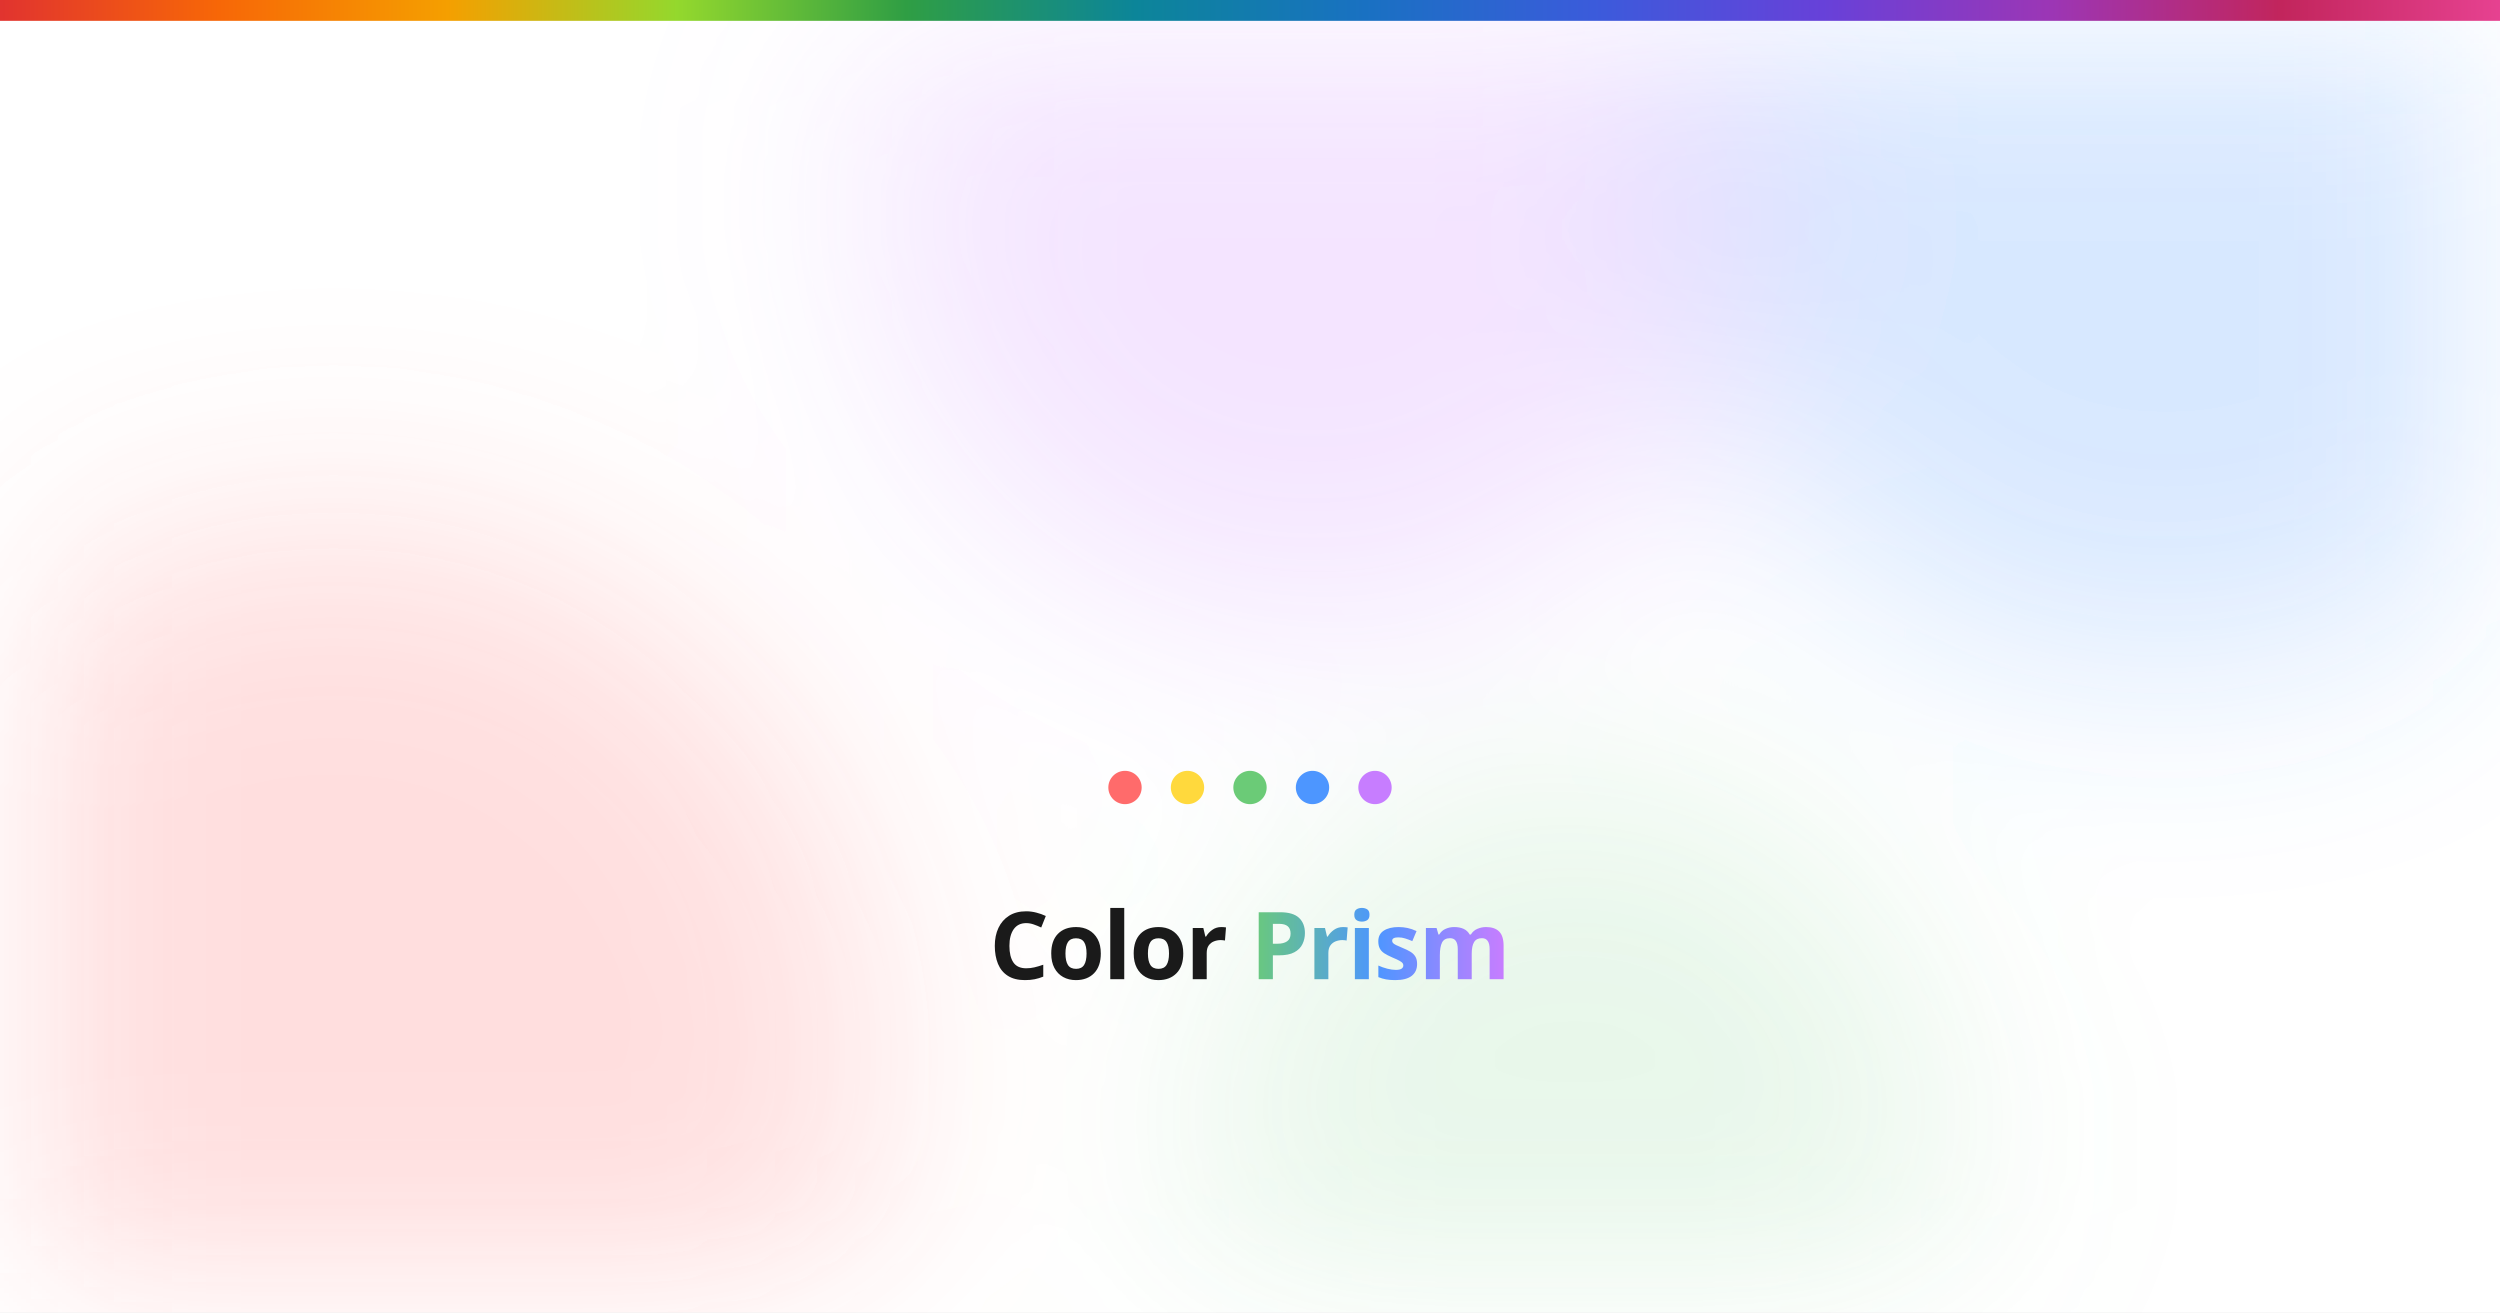
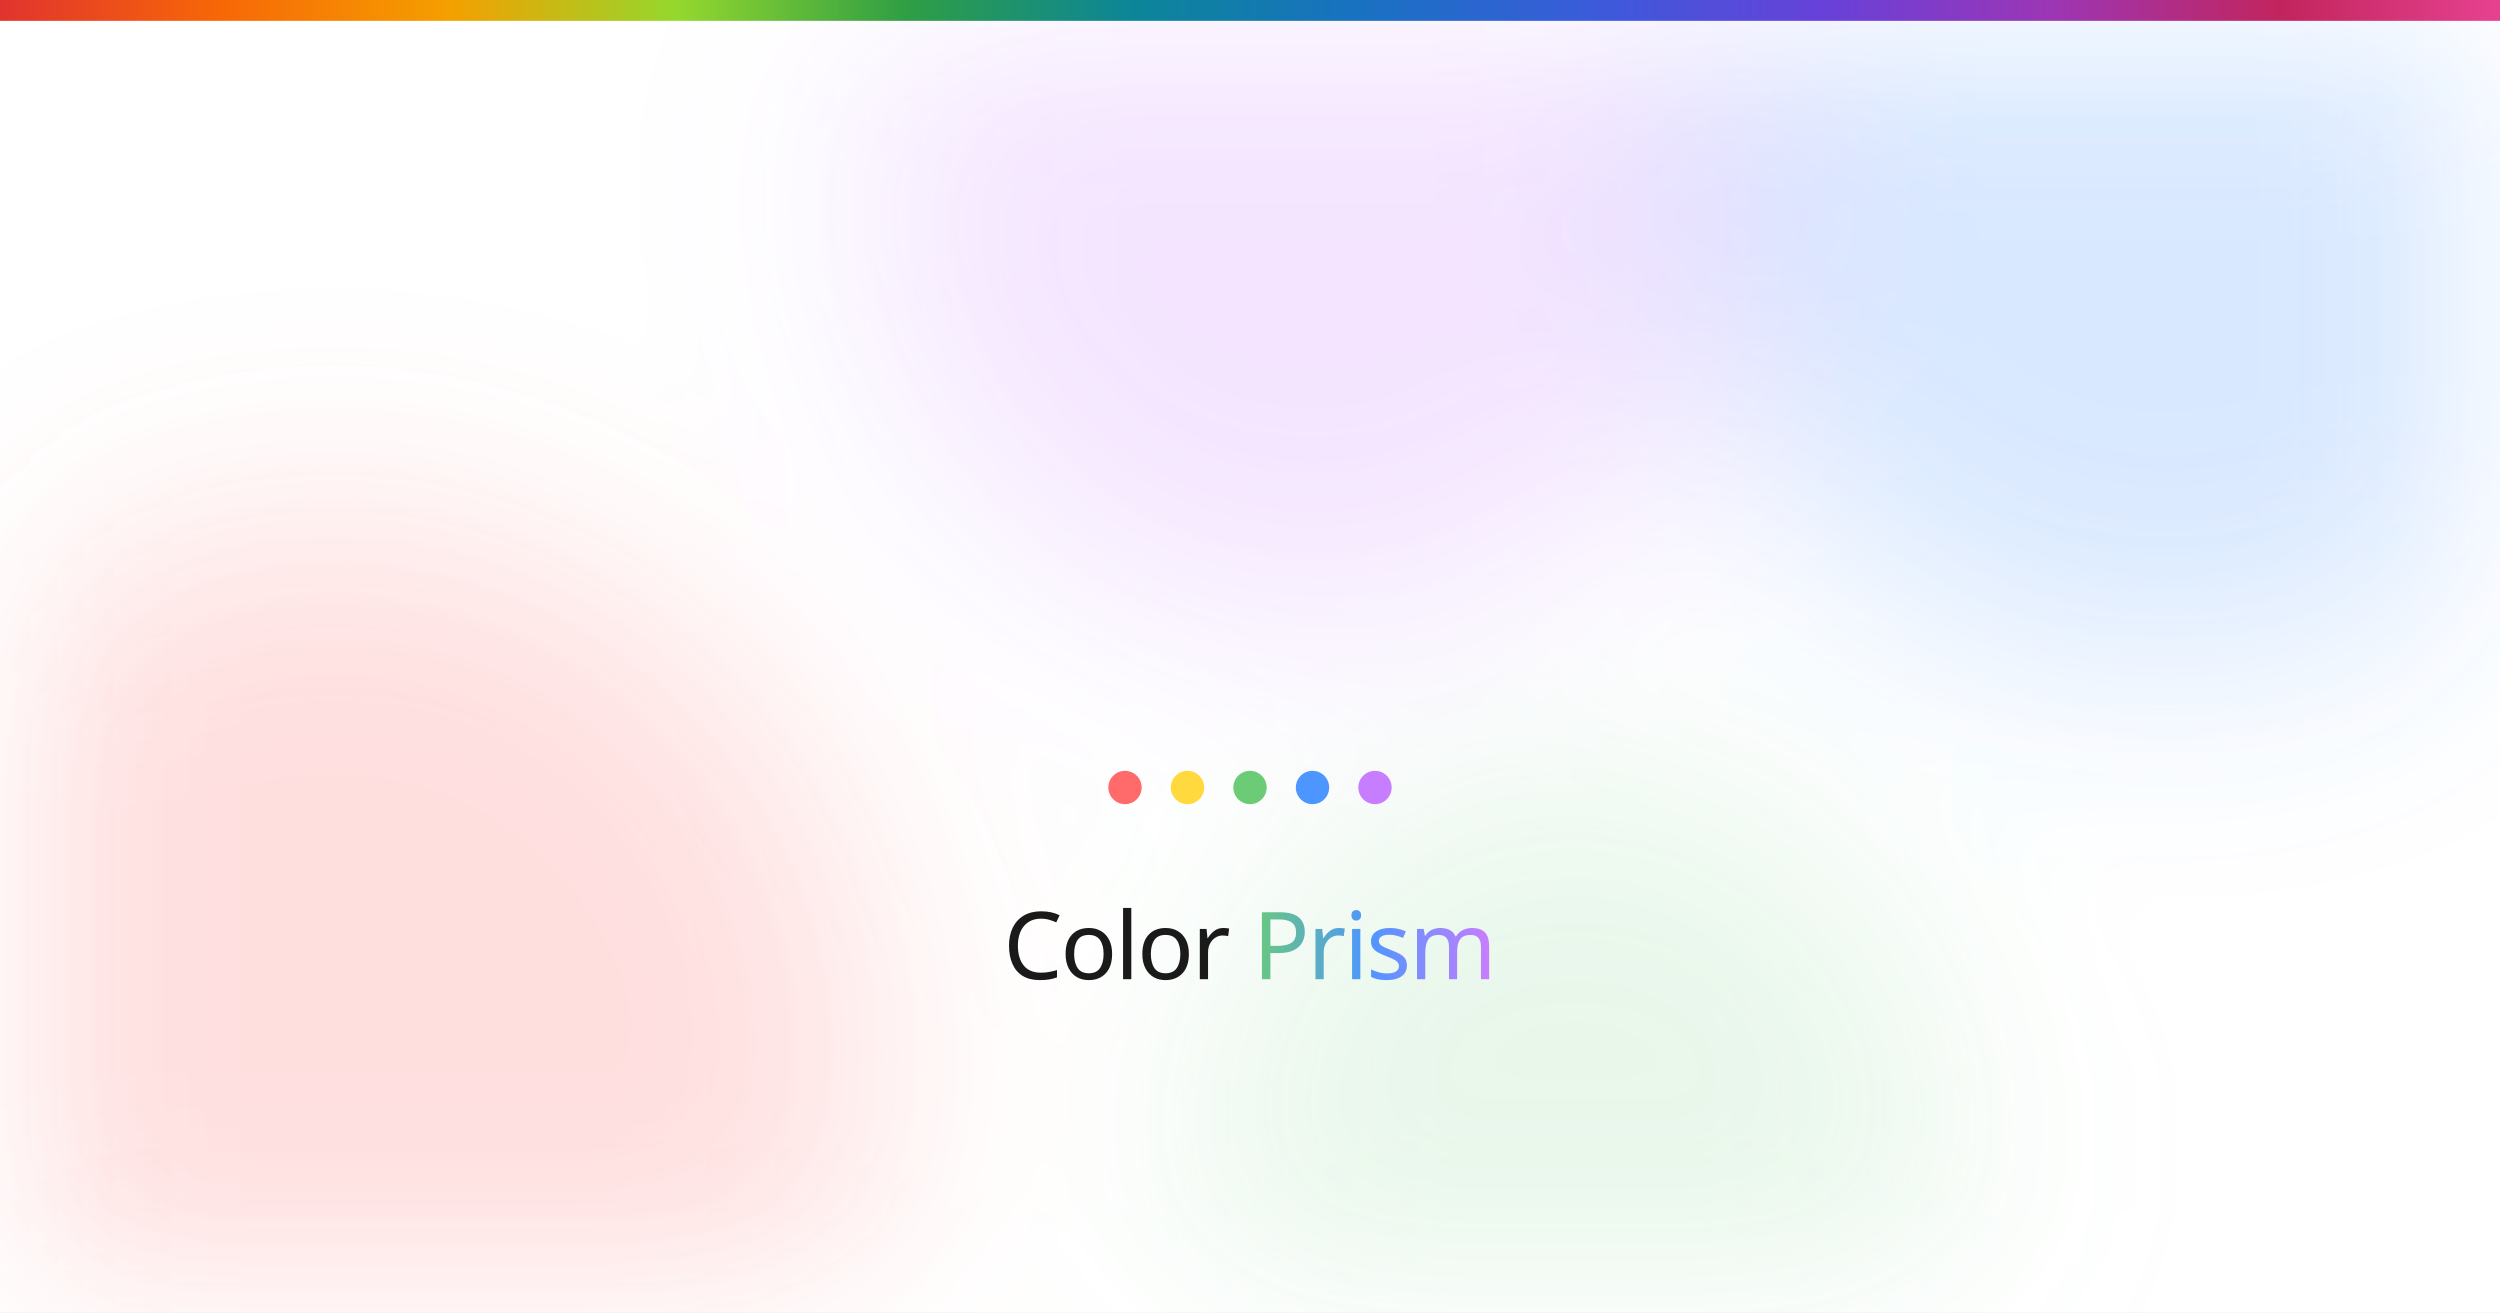
<svg xmlns="http://www.w3.org/2000/svg" width="1200" height="630" viewBox="0 0 1200 630">
  <defs>
    <linearGradient id="rainbow" x1="0" y1="0" x2="1" y2="0">
      <stop offset="0%" stop-color="#e03131" />
      <stop offset="9.09%" stop-color="#f76707" />
      <stop offset="18.18%" stop-color="#f59f00" />
      <stop offset="27.27%" stop-color="#94d82d" />
      <stop offset="36.36%" stop-color="#2f9e44" />
      <stop offset="45.45%" stop-color="#0c8599" />
      <stop offset="54.54%" stop-color="#1971c2" />
      <stop offset="63.63%" stop-color="#3b5bdb" />
      <stop offset="72.72%" stop-color="#6741d9" />
      <stop offset="81.81%" stop-color="#9c36b5" />
      <stop offset="90.90%" stop-color="#c2255c" />
      <stop offset="100%" stop-color="#e84393" />
    </linearGradient>
    <linearGradient id="prism" x1="0" y1="0" x2="1" y2="0">
      <stop offset="0%" stop-color="#ff6b6b" />
      <stop offset="25%" stop-color="#ffd93d" />
      <stop offset="50%" stop-color="#6bcb77" />
      <stop offset="75%" stop-color="#4d96ff" />
      <stop offset="100%" stop-color="#c77dff" />
    </linearGradient>
    <filter id="blur" x="-60%" y="-60%" width="220%" height="220%">
      <feGaussianBlur stdDeviation="55" />
    </filter>
    <clipPath id="frame">
      <rect width="1200" height="630" />
    </clipPath>
  </defs>
  <g clip-path="url(#frame)">
    <rect width="1200" height="630" fill="#ffffff" />
    <g filter="url(#blur)">
      <circle cx="160" cy="510" r="260" fill="#ff6b6b" opacity="0.22" />
      <circle cx="1040" cy="80" r="240" fill="#4d96ff" opacity="0.22" />
      <circle cx="630" cy="90" r="210" fill="#c77dff" opacity="0.20" />
      <circle cx="756" cy="550" r="180" fill="#6bcb77" opacity="0.16" />
    </g>
    <rect width="1200" height="10" fill="url(#rainbow)" />
    <g>
      <circle cx="540" cy="378" r="8" fill="#ff6b6b" />
      <circle cx="570" cy="378" r="8" fill="#ffd93d" />
      <circle cx="600" cy="378" r="8" fill="#6bcb77" />
      <circle cx="630" cy="378" r="8" fill="#4d96ff" />
      <circle cx="660" cy="378" r="8" fill="#c77dff" />
    </g>
-     <text font-family="SUSE Mono" x="600" y="470" text-anchor="middle" font-size="45" font-weight="800" letter-spacing="-1" fill="#1a1a1a">Color <tspan fill="url(#prism)">Prism</tspan>
+     <text font-family="SUSE Mono" x="600" y="470" text-anchor="middle" font-size="45" font-weight="500" letter-spacing="-1" fill="#1a1a1a">Color <tspan fill="url(#prism)">Prism</tspan>
    </text>
  </g>
</svg>
